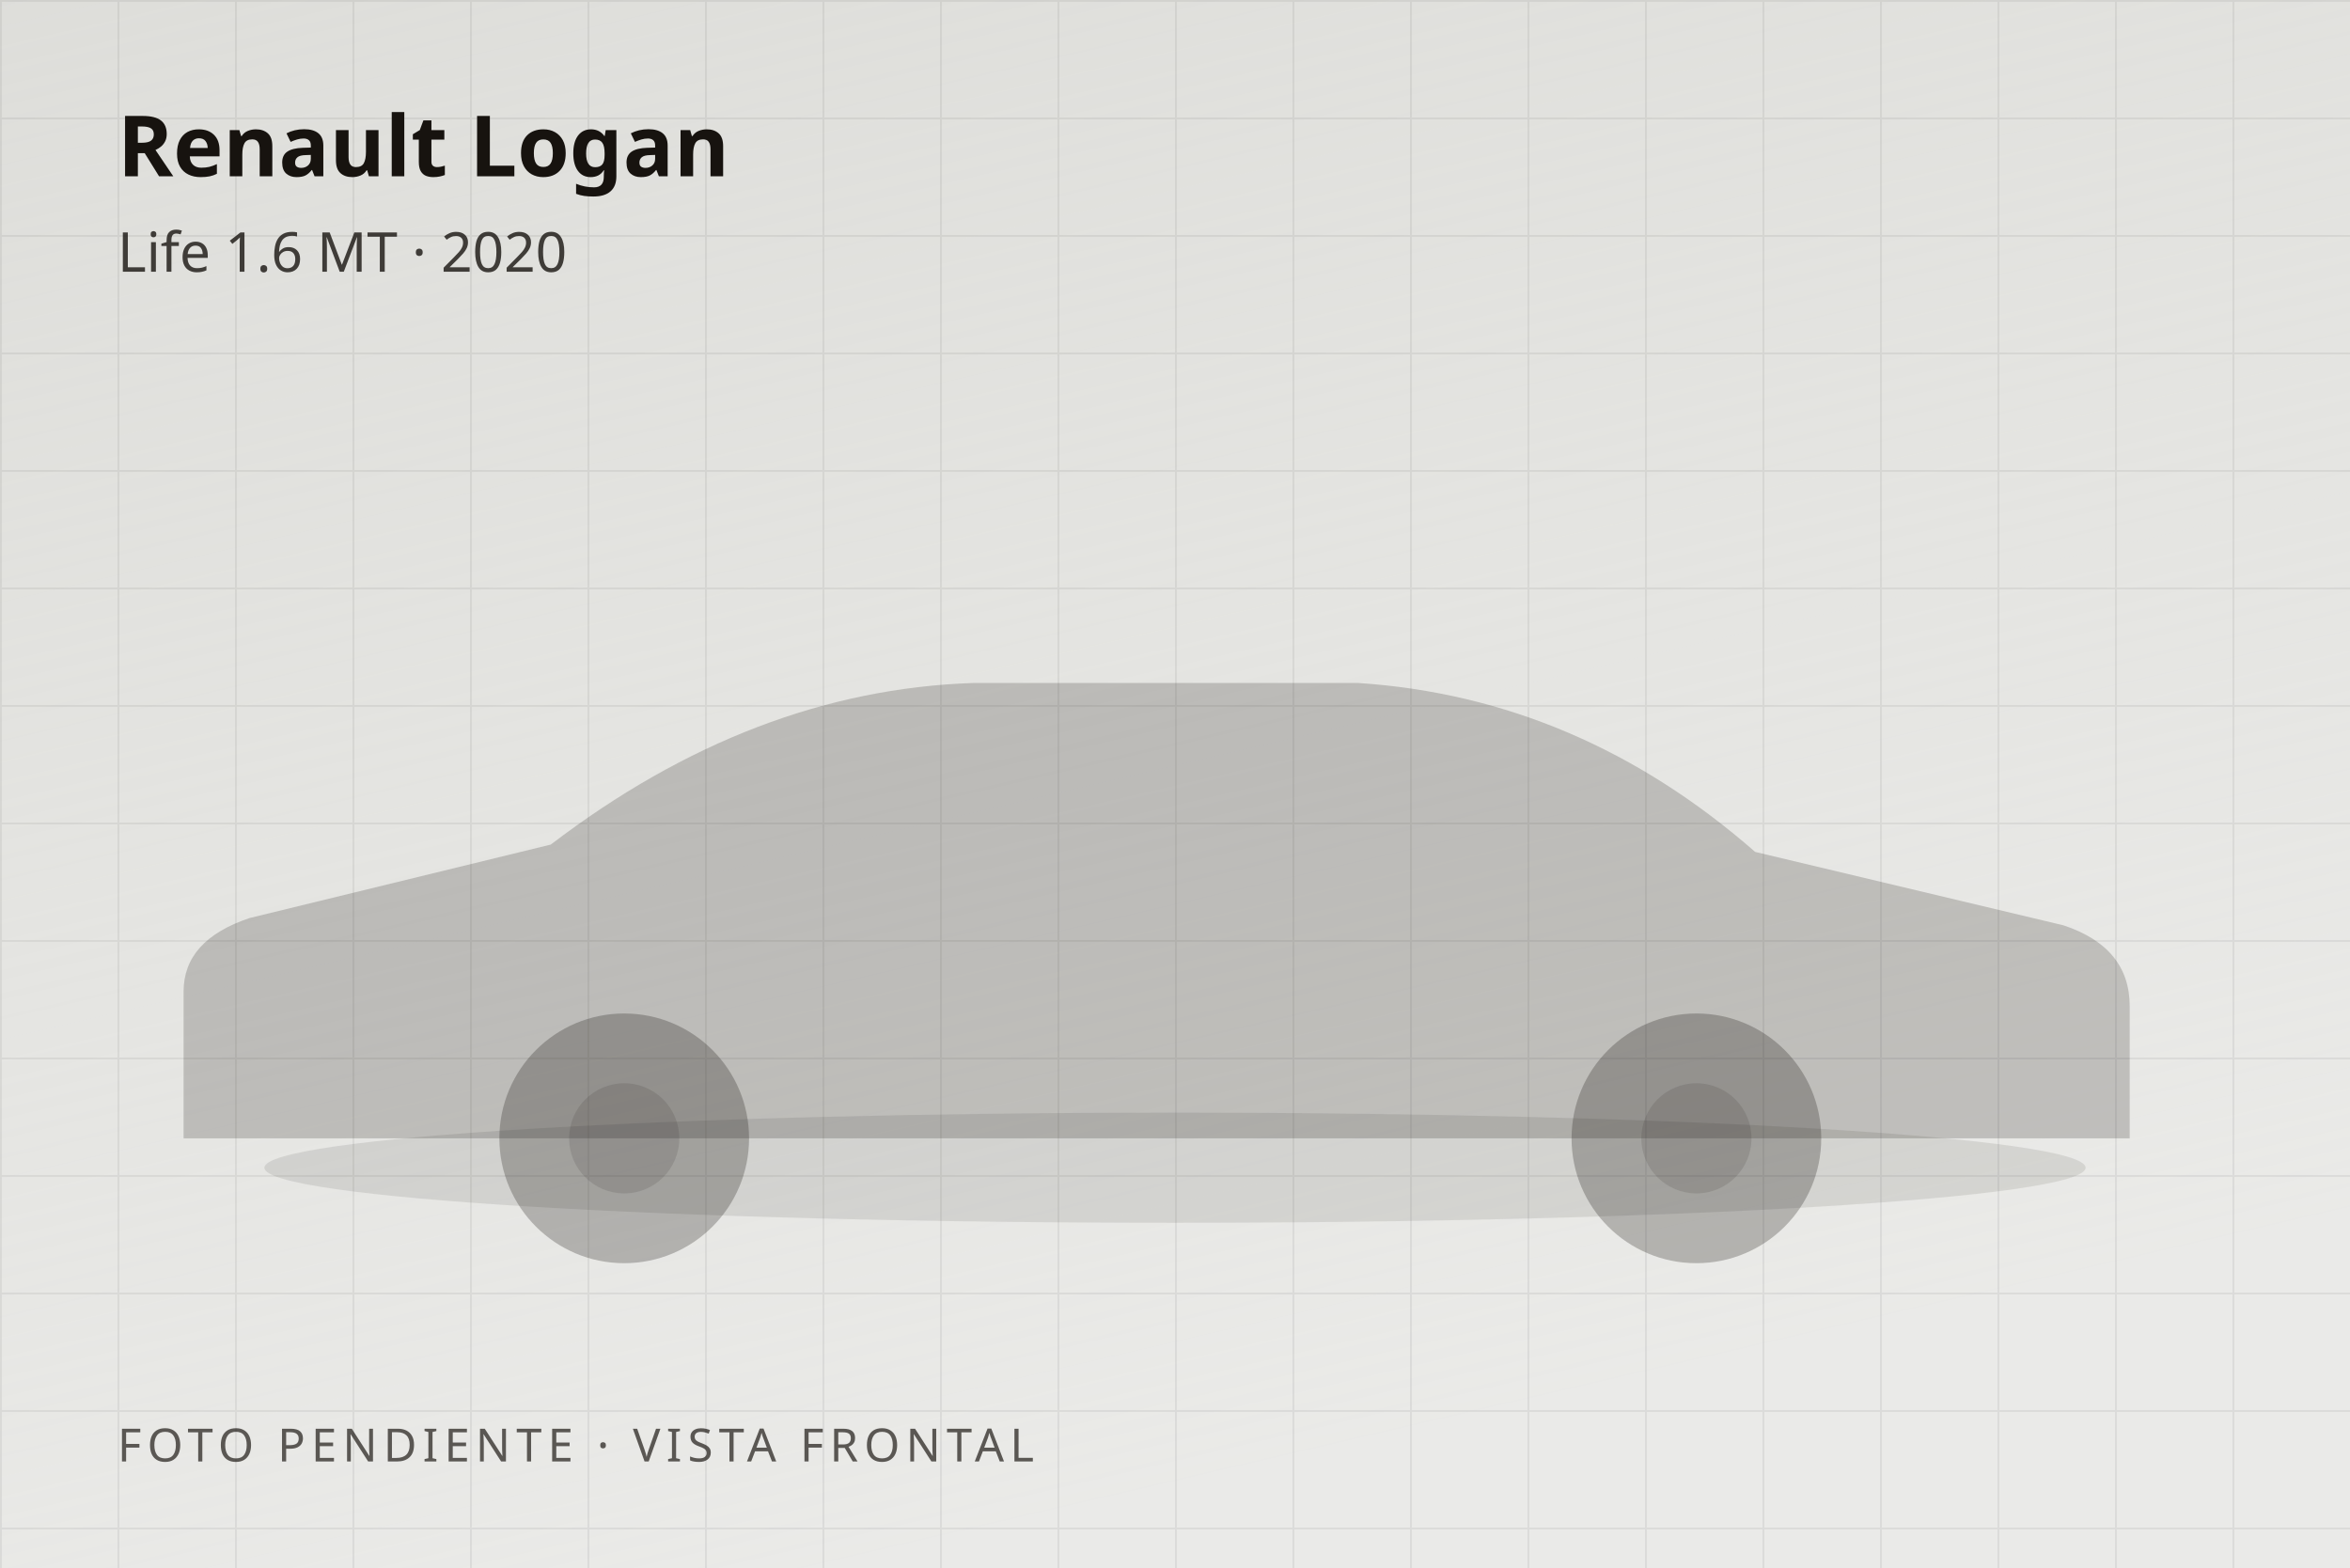
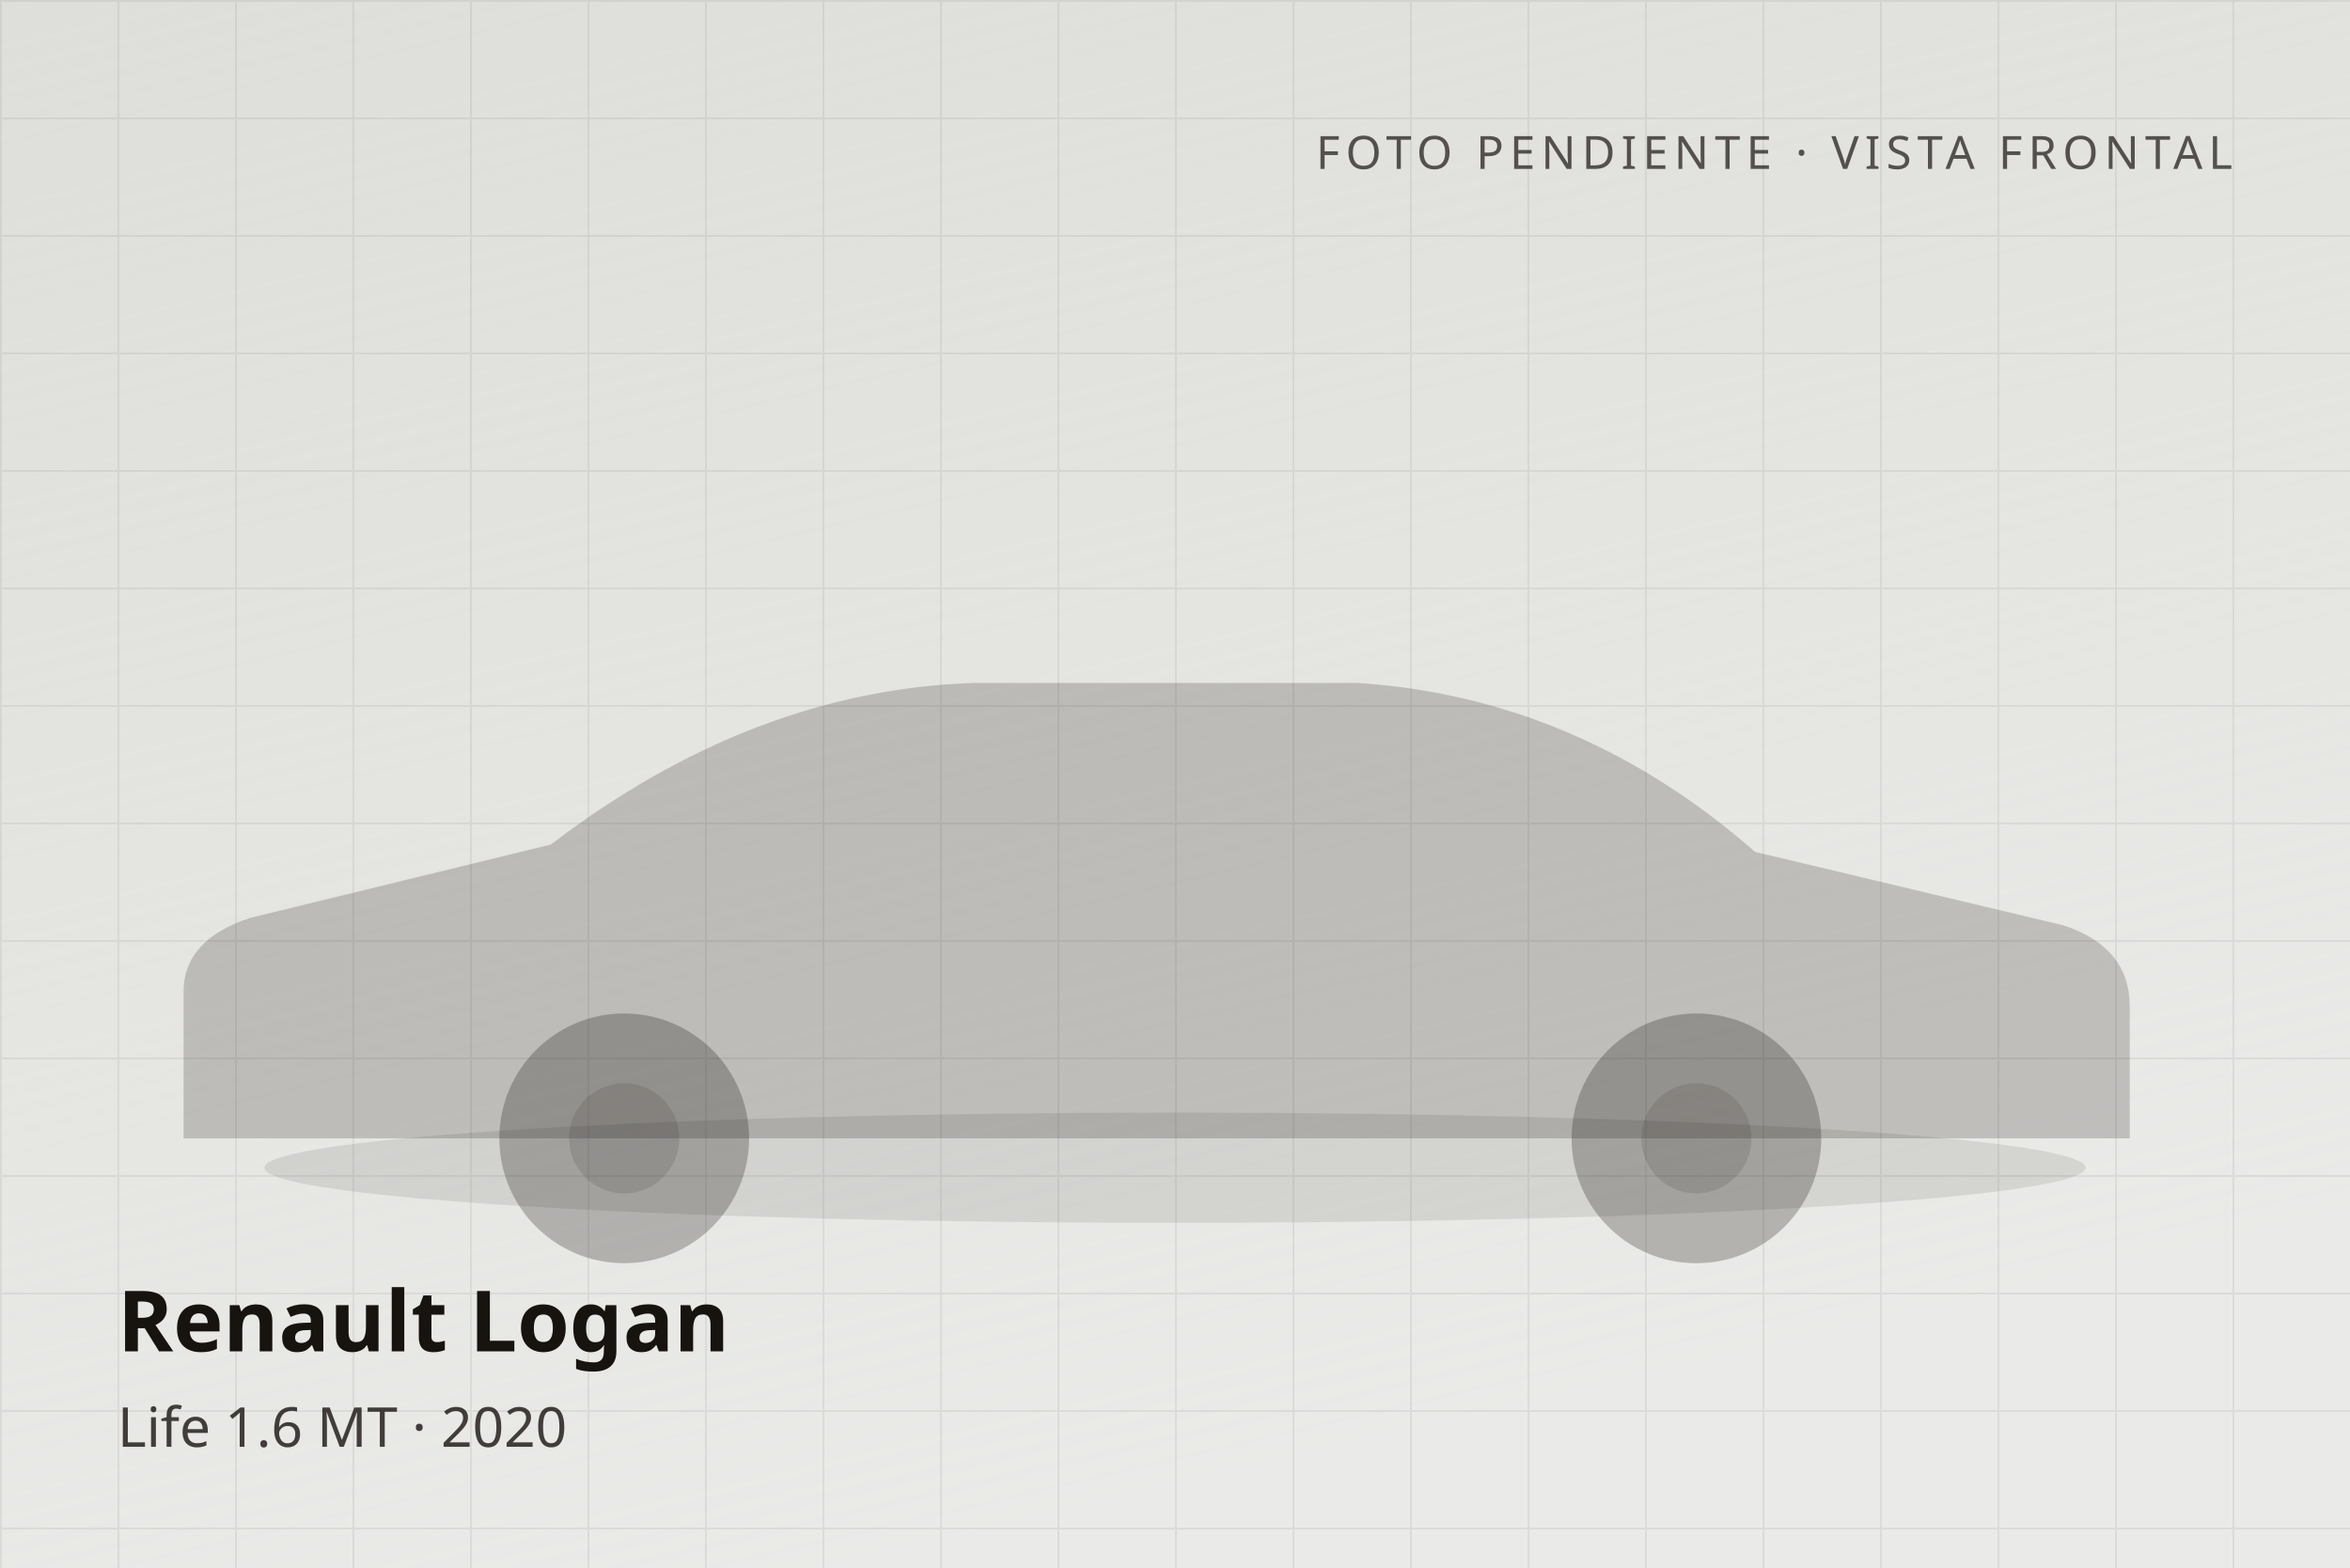
<svg xmlns="http://www.w3.org/2000/svg" viewBox="0 0 640 427" width="640" height="427" role="img" aria-label="Imagen de referencia pendiente de Renault Logan">
  <defs>
    <linearGradient id="fondo" x1="0" y1="0" x2="0.35" y2="1">
      <stop offset="0%" stop-color="#dcdcd8" stop-opacity="0.95" />
      <stop offset="100%" stop-color="#dcdcd8" stop-opacity="0.6" />
    </linearGradient>
    <pattern id="rejilla" width="32" height="32" patternUnits="userSpaceOnUse">
      <path d="M32 0 L0 0 0 32" fill="none" stroke="#17130f" stroke-opacity="0.07" stroke-width="1" />
    </pattern>
  </defs>
  <rect width="640" height="427" fill="url(#fondo)" />
  <rect width="640" height="427" fill="url(#rejilla)" />
  <g transform="translate(0,60)">
    <ellipse cx="320" cy="258" rx="248" ry="15" fill="#17130f" opacity="0.10" />
    <path d="M50 250 L50 210 Q50 196 68 190 L150 170 Q205 128 265 126 L370 126 Q430 130 478 172 L562 192 Q580 198 580 214 L580 250 Z" fill="#17130f" opacity="0.20" />
    <circle cx="170" cy="250" r="34" fill="#17130f" opacity="0.26" />
    <circle cx="170" cy="250" r="15" fill="#17130f" opacity="0.12" />
    <circle cx="462" cy="250" r="34" fill="#17130f" opacity="0.26" />
    <circle cx="462" cy="250" r="15" fill="#17130f" opacity="0.12" />
  </g>
-   <text x="32" y="48" font-family="system-ui, sans-serif" font-size="23" font-weight="700" fill="#17130f">Renault Logan</text>
-   <text x="32" y="74" font-family="system-ui, sans-serif" font-size="15" fill="#17130f" opacity="0.8">Life 1.6 MT · 2020</text>
-   <text x="32" y="398" font-family="system-ui, sans-serif" font-size="12.5" letter-spacing="1.6" fill="#17130f" opacity="0.68">FOTO PENDIENTE · VISTA FRONTAL</text>
+   <text x="608" y="46" text-anchor="end" font-family="system-ui, sans-serif" font-size="12.5" letter-spacing="1.6" fill="#17130f" opacity="0.7">FOTO PENDIENTE · VISTA FRONTAL</text>
+   <text x="32" y="368" font-family="system-ui, sans-serif" font-size="23" font-weight="700" fill="#17130f">Renault Logan</text>
+   <text x="32" y="394" font-family="system-ui, sans-serif" font-size="15" fill="#17130f" opacity="0.8">Life 1.6 MT · 2020</text>
</svg>
